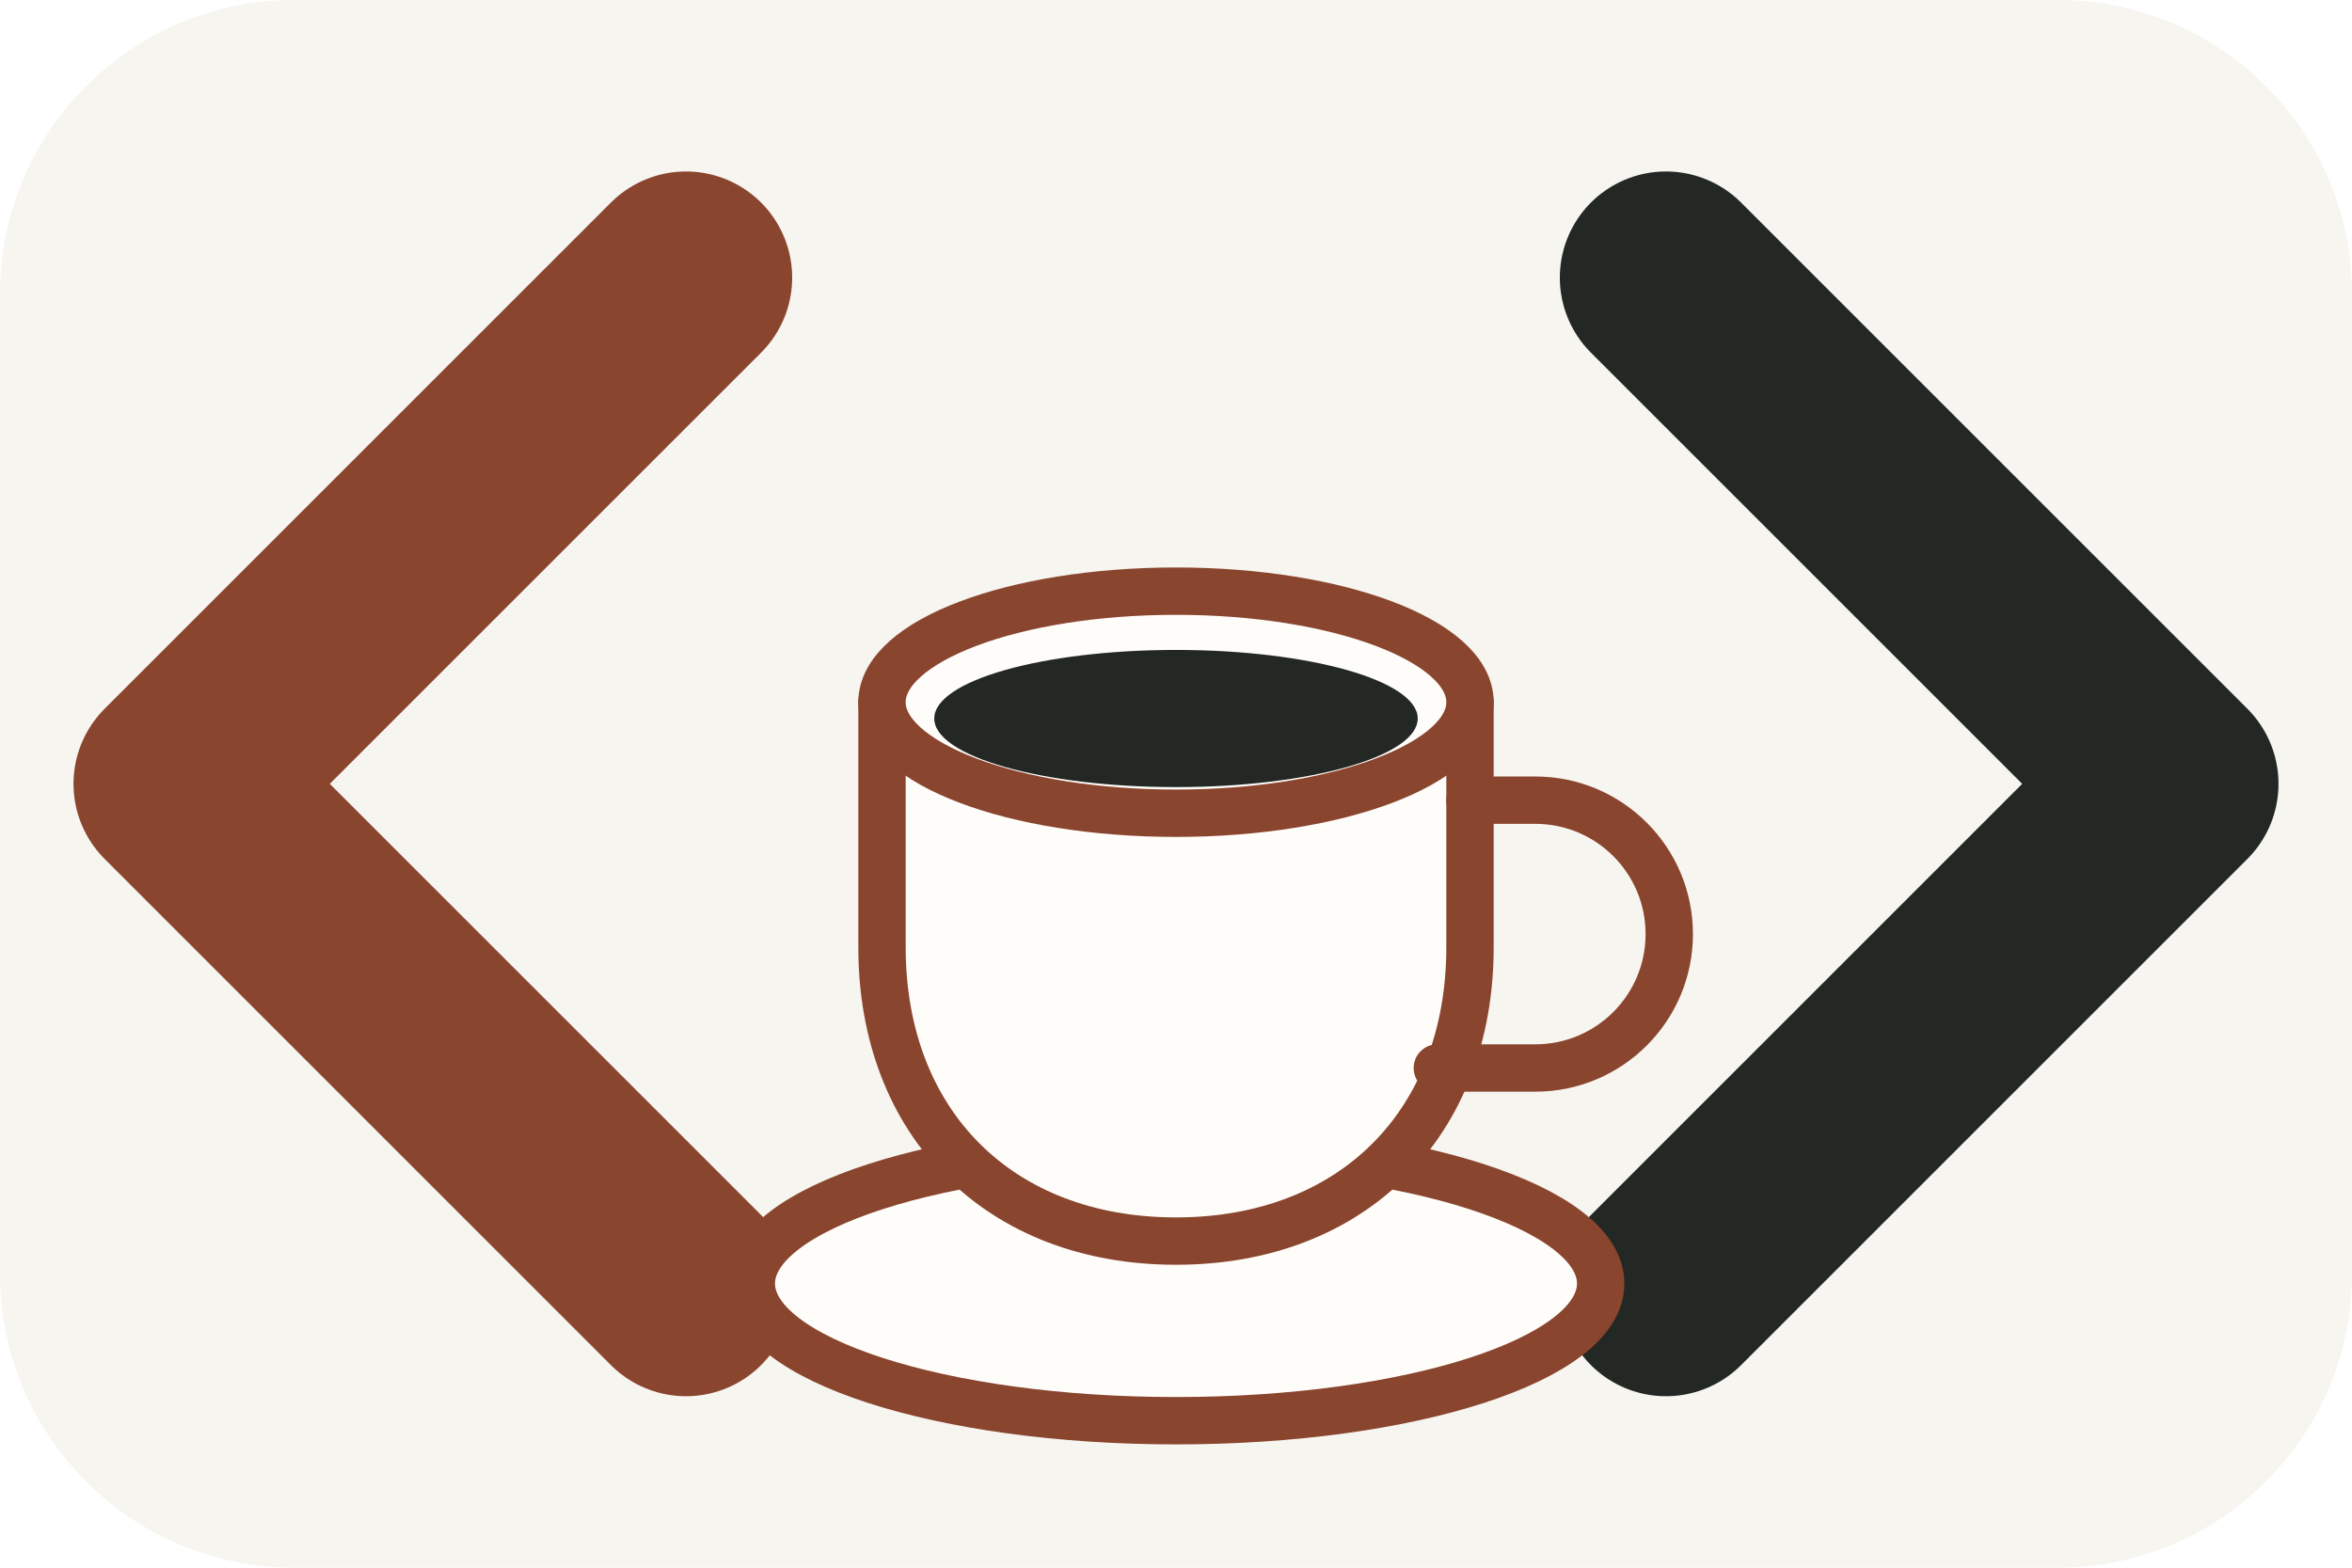
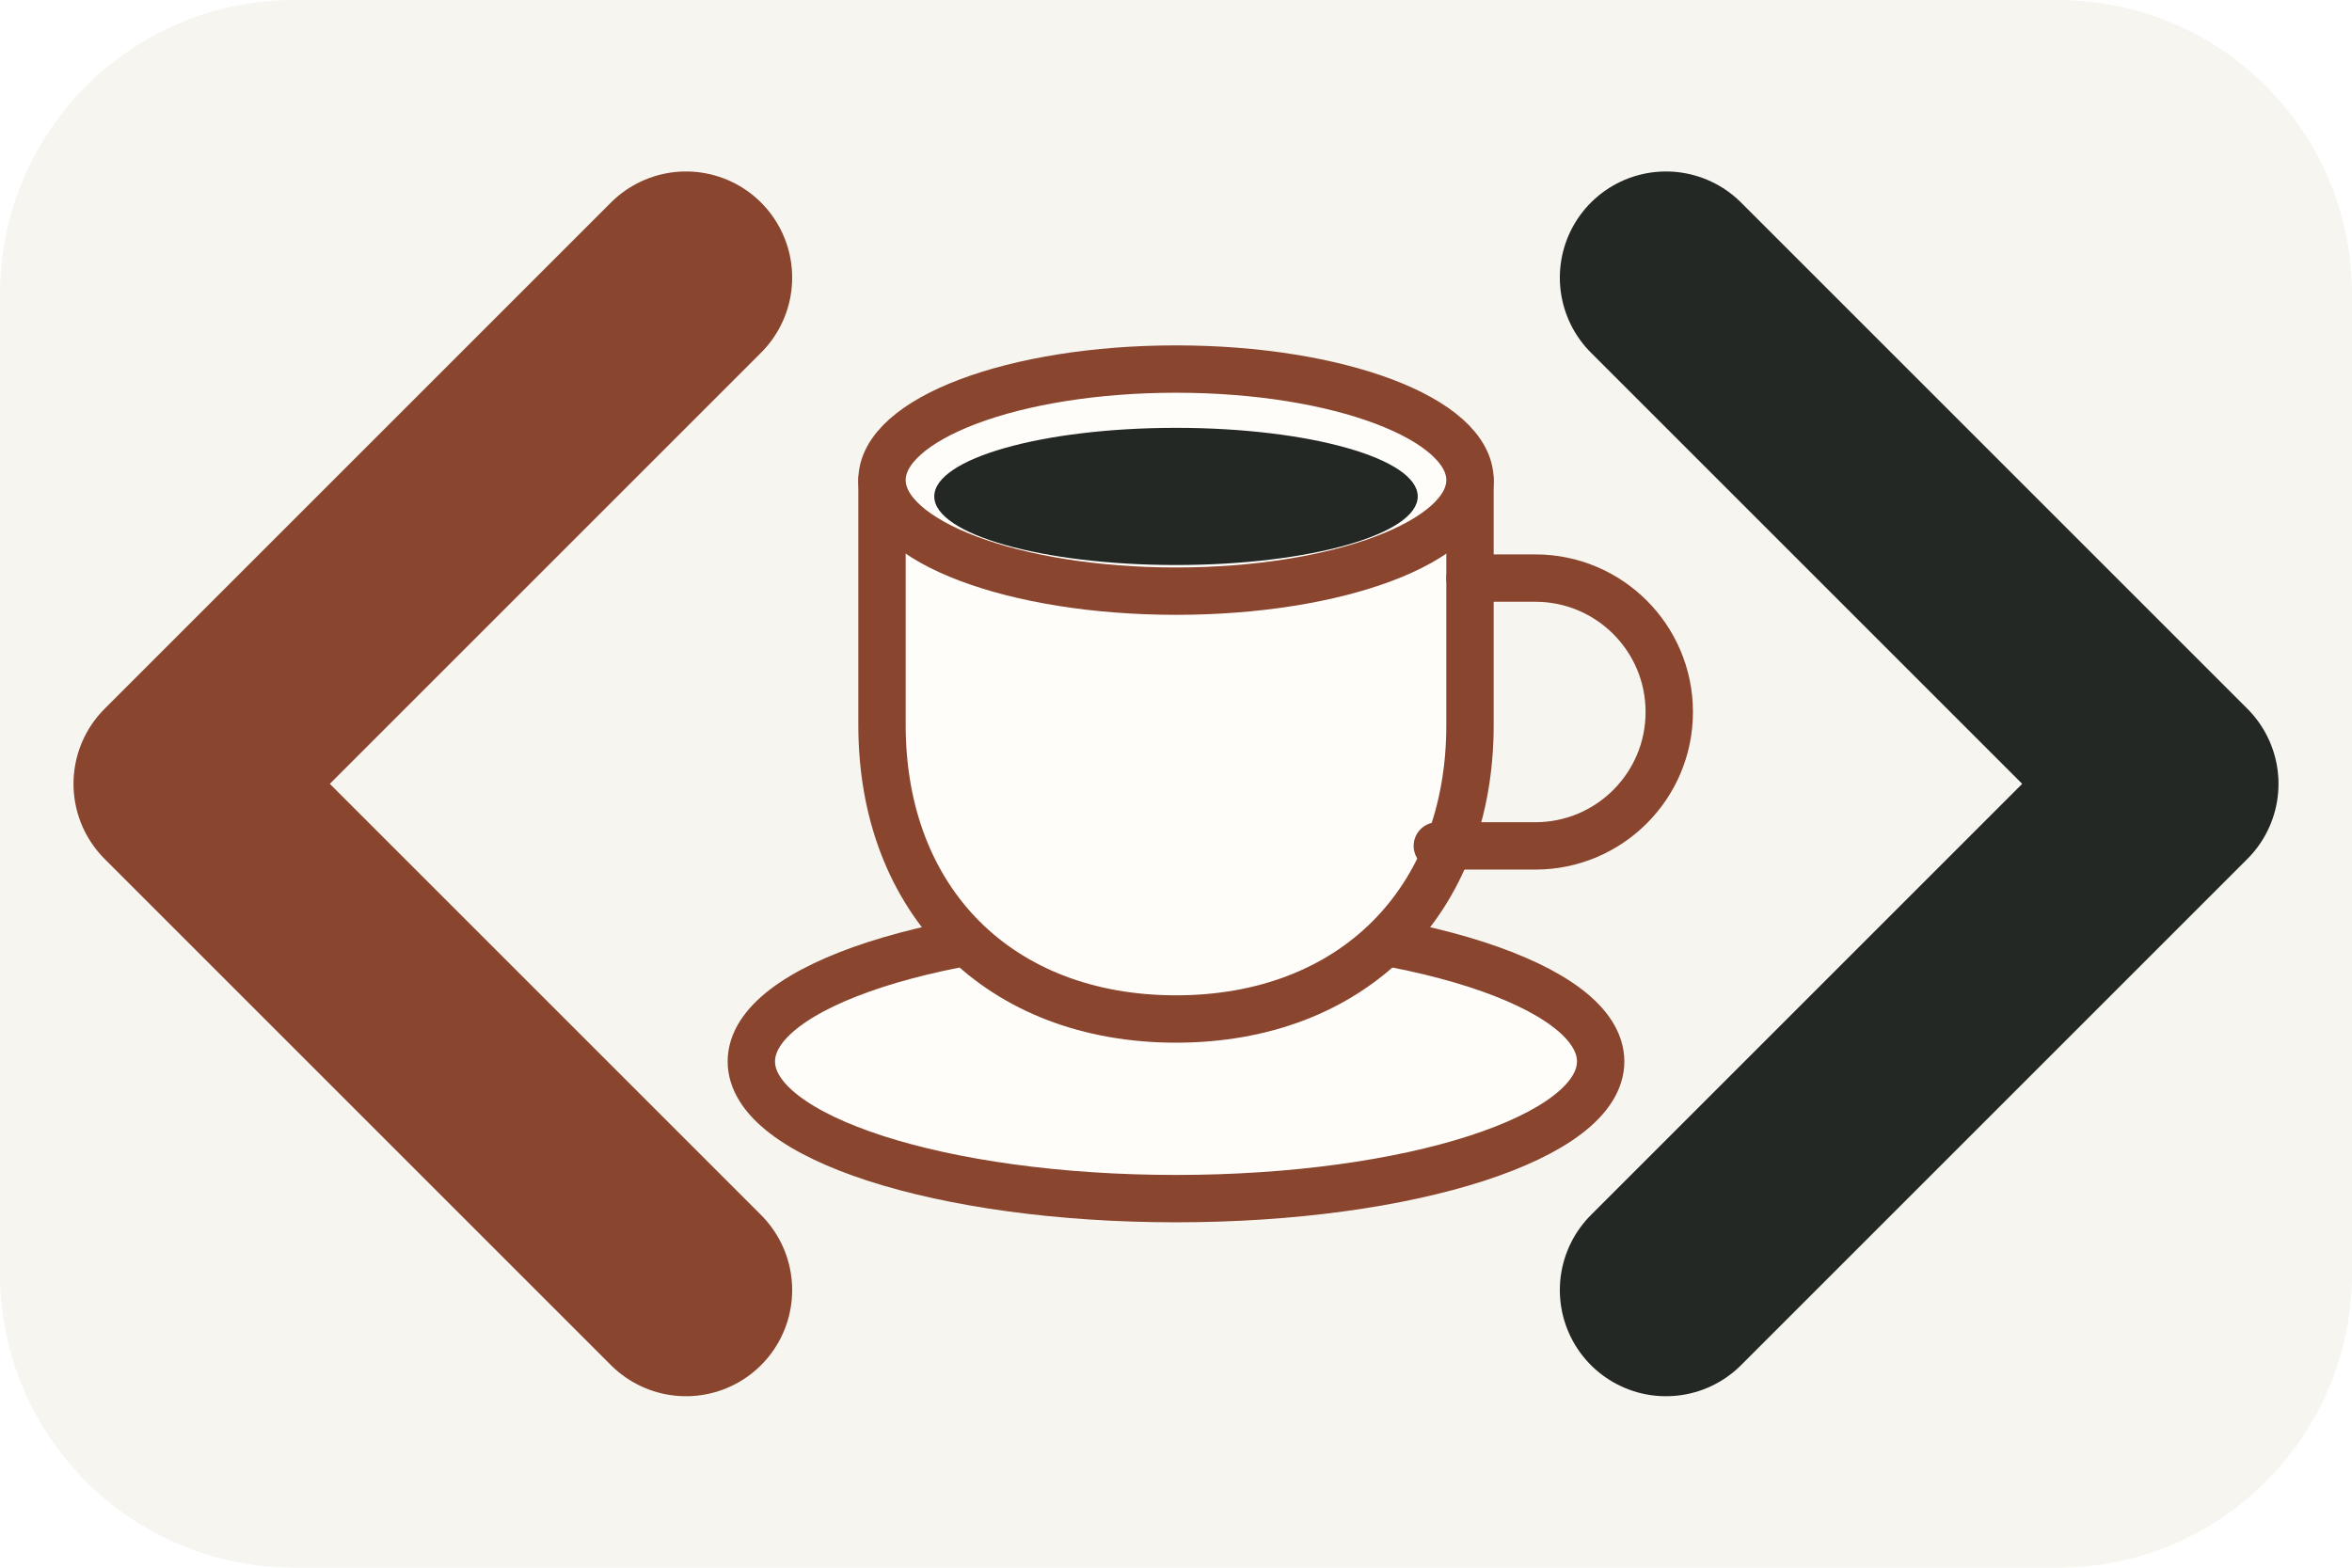
<svg xmlns="http://www.w3.org/2000/svg" viewBox="0 0 72 48" preserveAspectRatio="xMidYMid meet" role="img" aria-labelledby="title">
  <rect width="72" height="48" rx="9" fill="#f7f5f0" />
  <path d="M21 8.5 5.5 24 21 39.5" fill="none" stroke="#8a452e" stroke-width="6.5" stroke-linecap="round" stroke-linejoin="round" />
  <path d="M51 8.5 66.5 24 51 39.5" fill="none" stroke="#242824" stroke-width="6.5" stroke-linecap="round" stroke-linejoin="round" />
-   <g stroke="#8a452e" stroke-width="1.45" stroke-linecap="round" stroke-linejoin="round">
+   <g transform="translate(0 -6.8)" stroke="#8a452e" stroke-width="1.45" stroke-linecap="round" stroke-linejoin="round">
    <ellipse cx="36" cy="39.3" rx="13" ry="4.2" fill="#fffdfa" />
    <path d="M27 21.5h18v7.5c0 5.4-3.6 9-9 9s-9-3.6-9-9Z" fill="#fffdfa" />
    <ellipse cx="36" cy="21.5" rx="9" ry="3.4" fill="#fffdfa" />
    <ellipse cx="36" cy="22" rx="7.4" ry="2.1" fill="#242824" stroke="none" />
    <path d="M45 24.5h2a4.1 4.1 0 0 1 0 8.2h-3" fill="none" />
  </g>
</svg>
